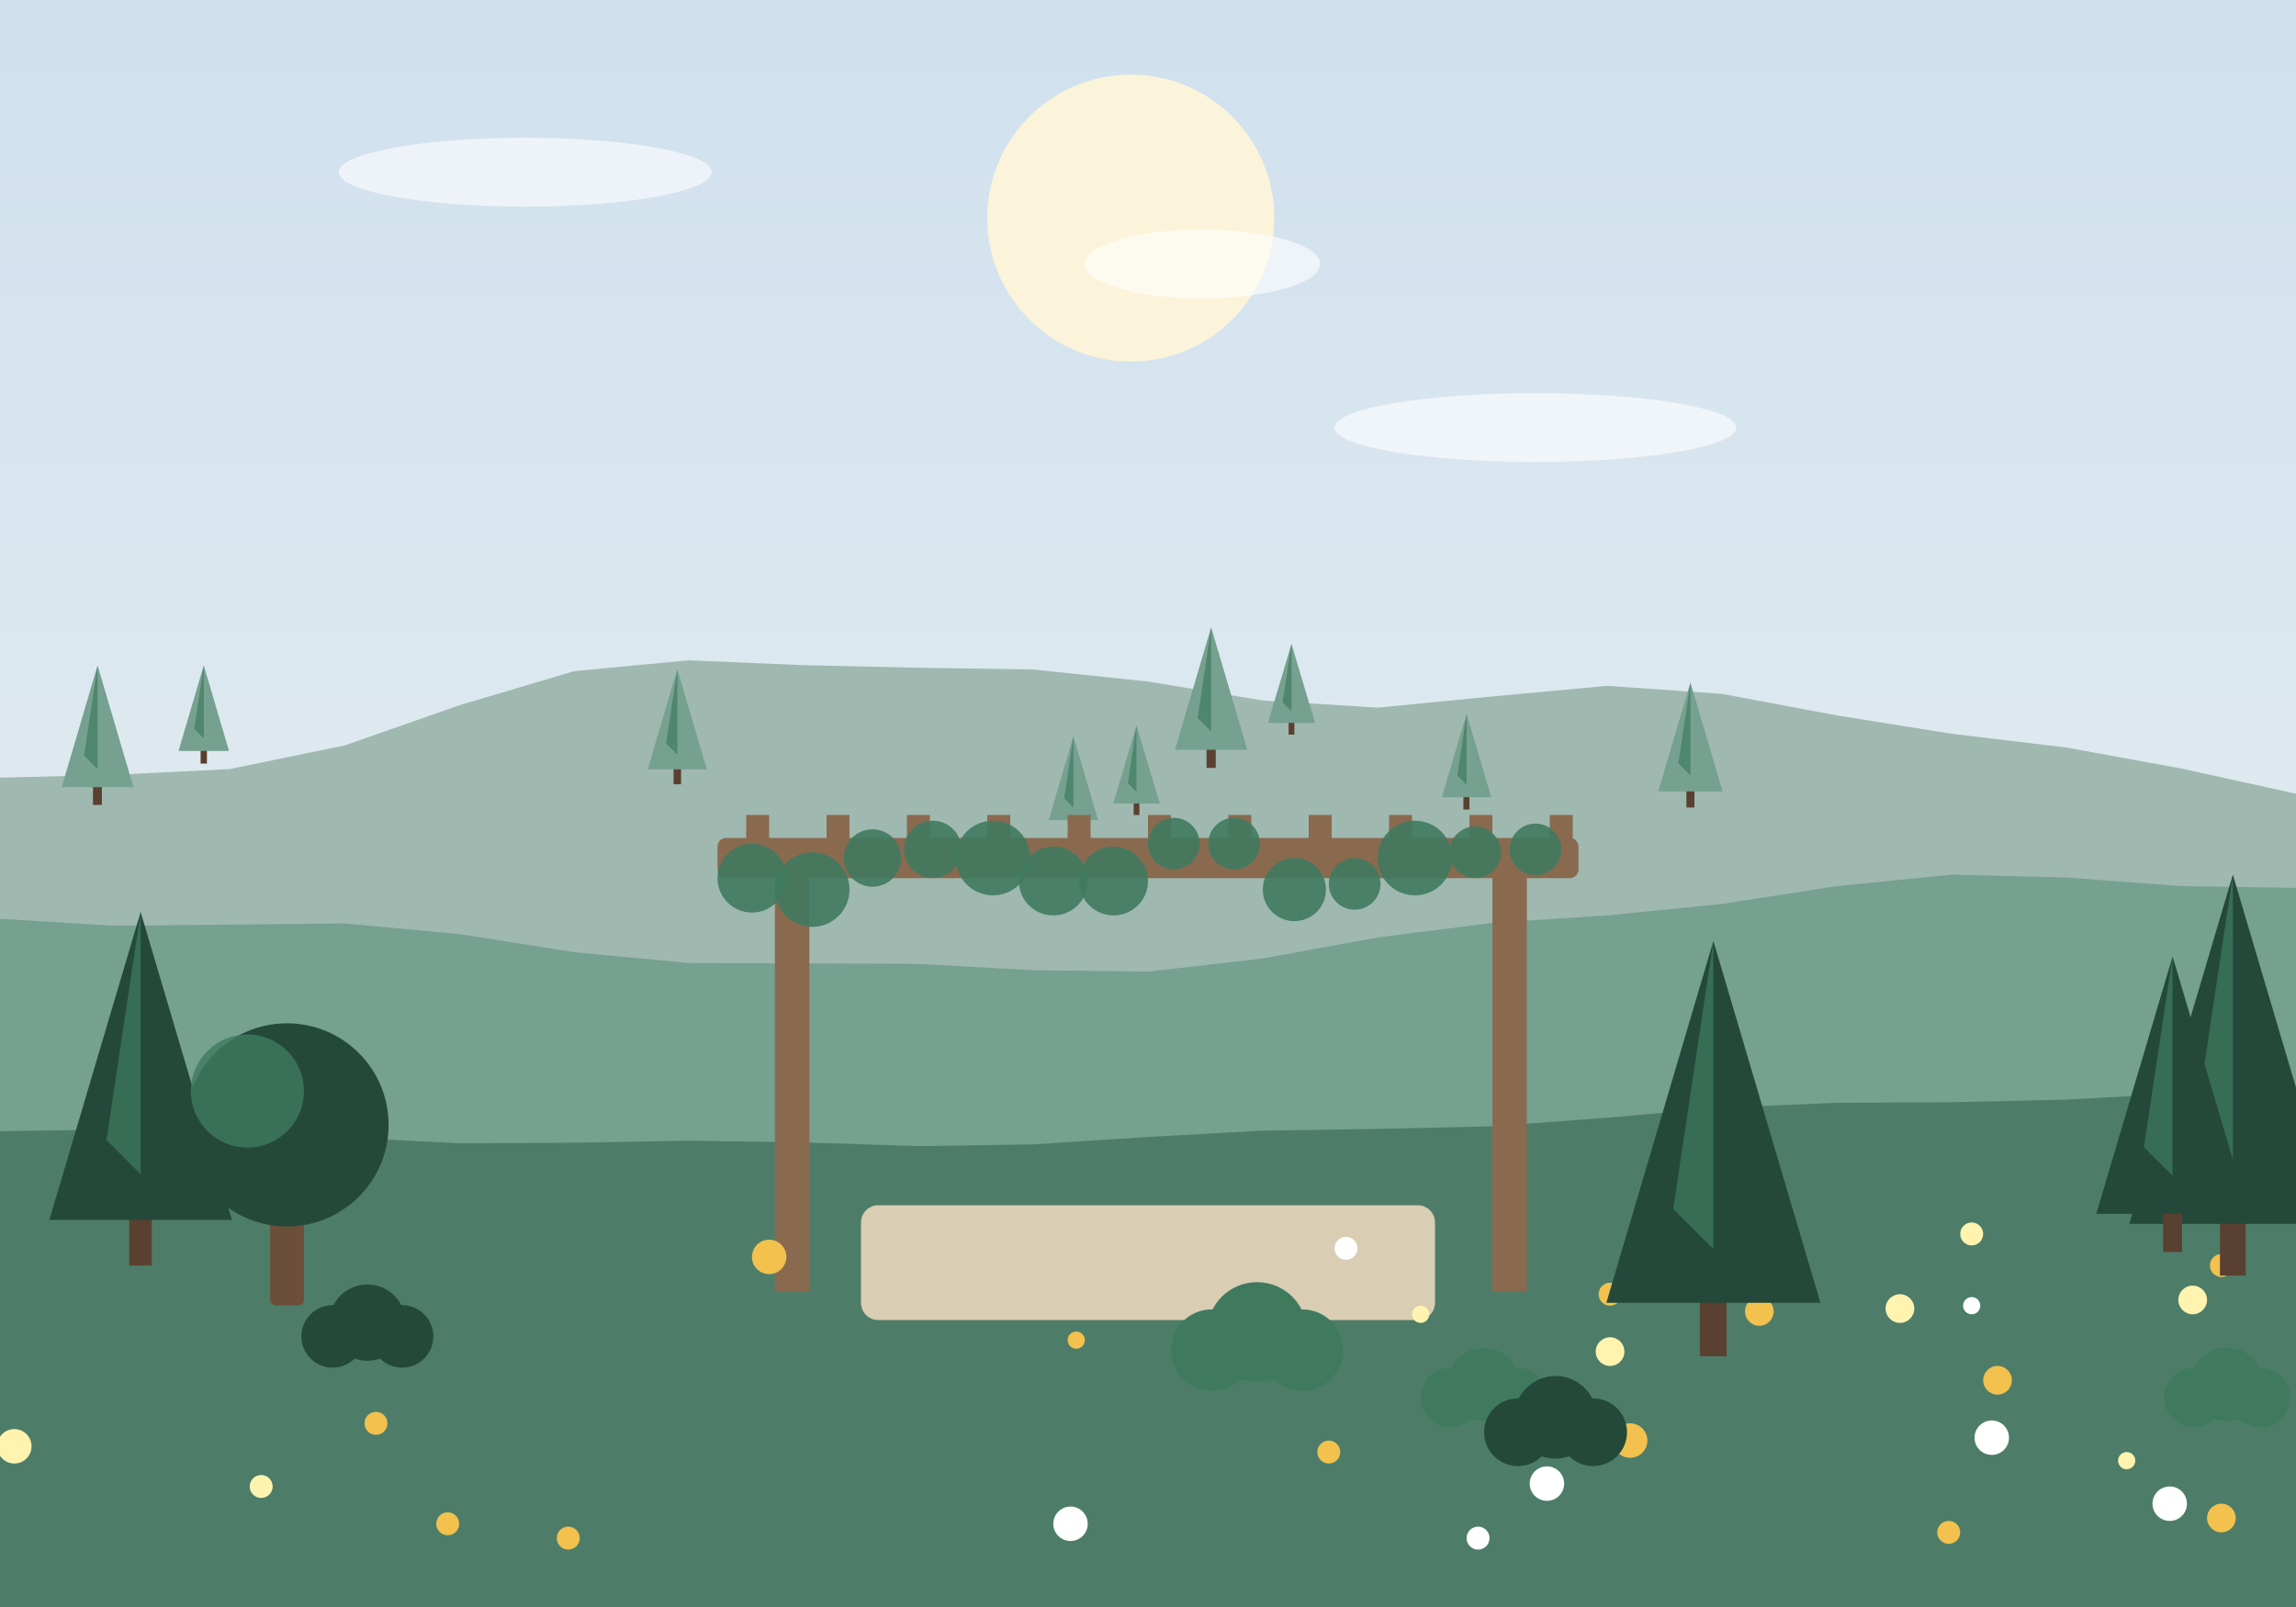
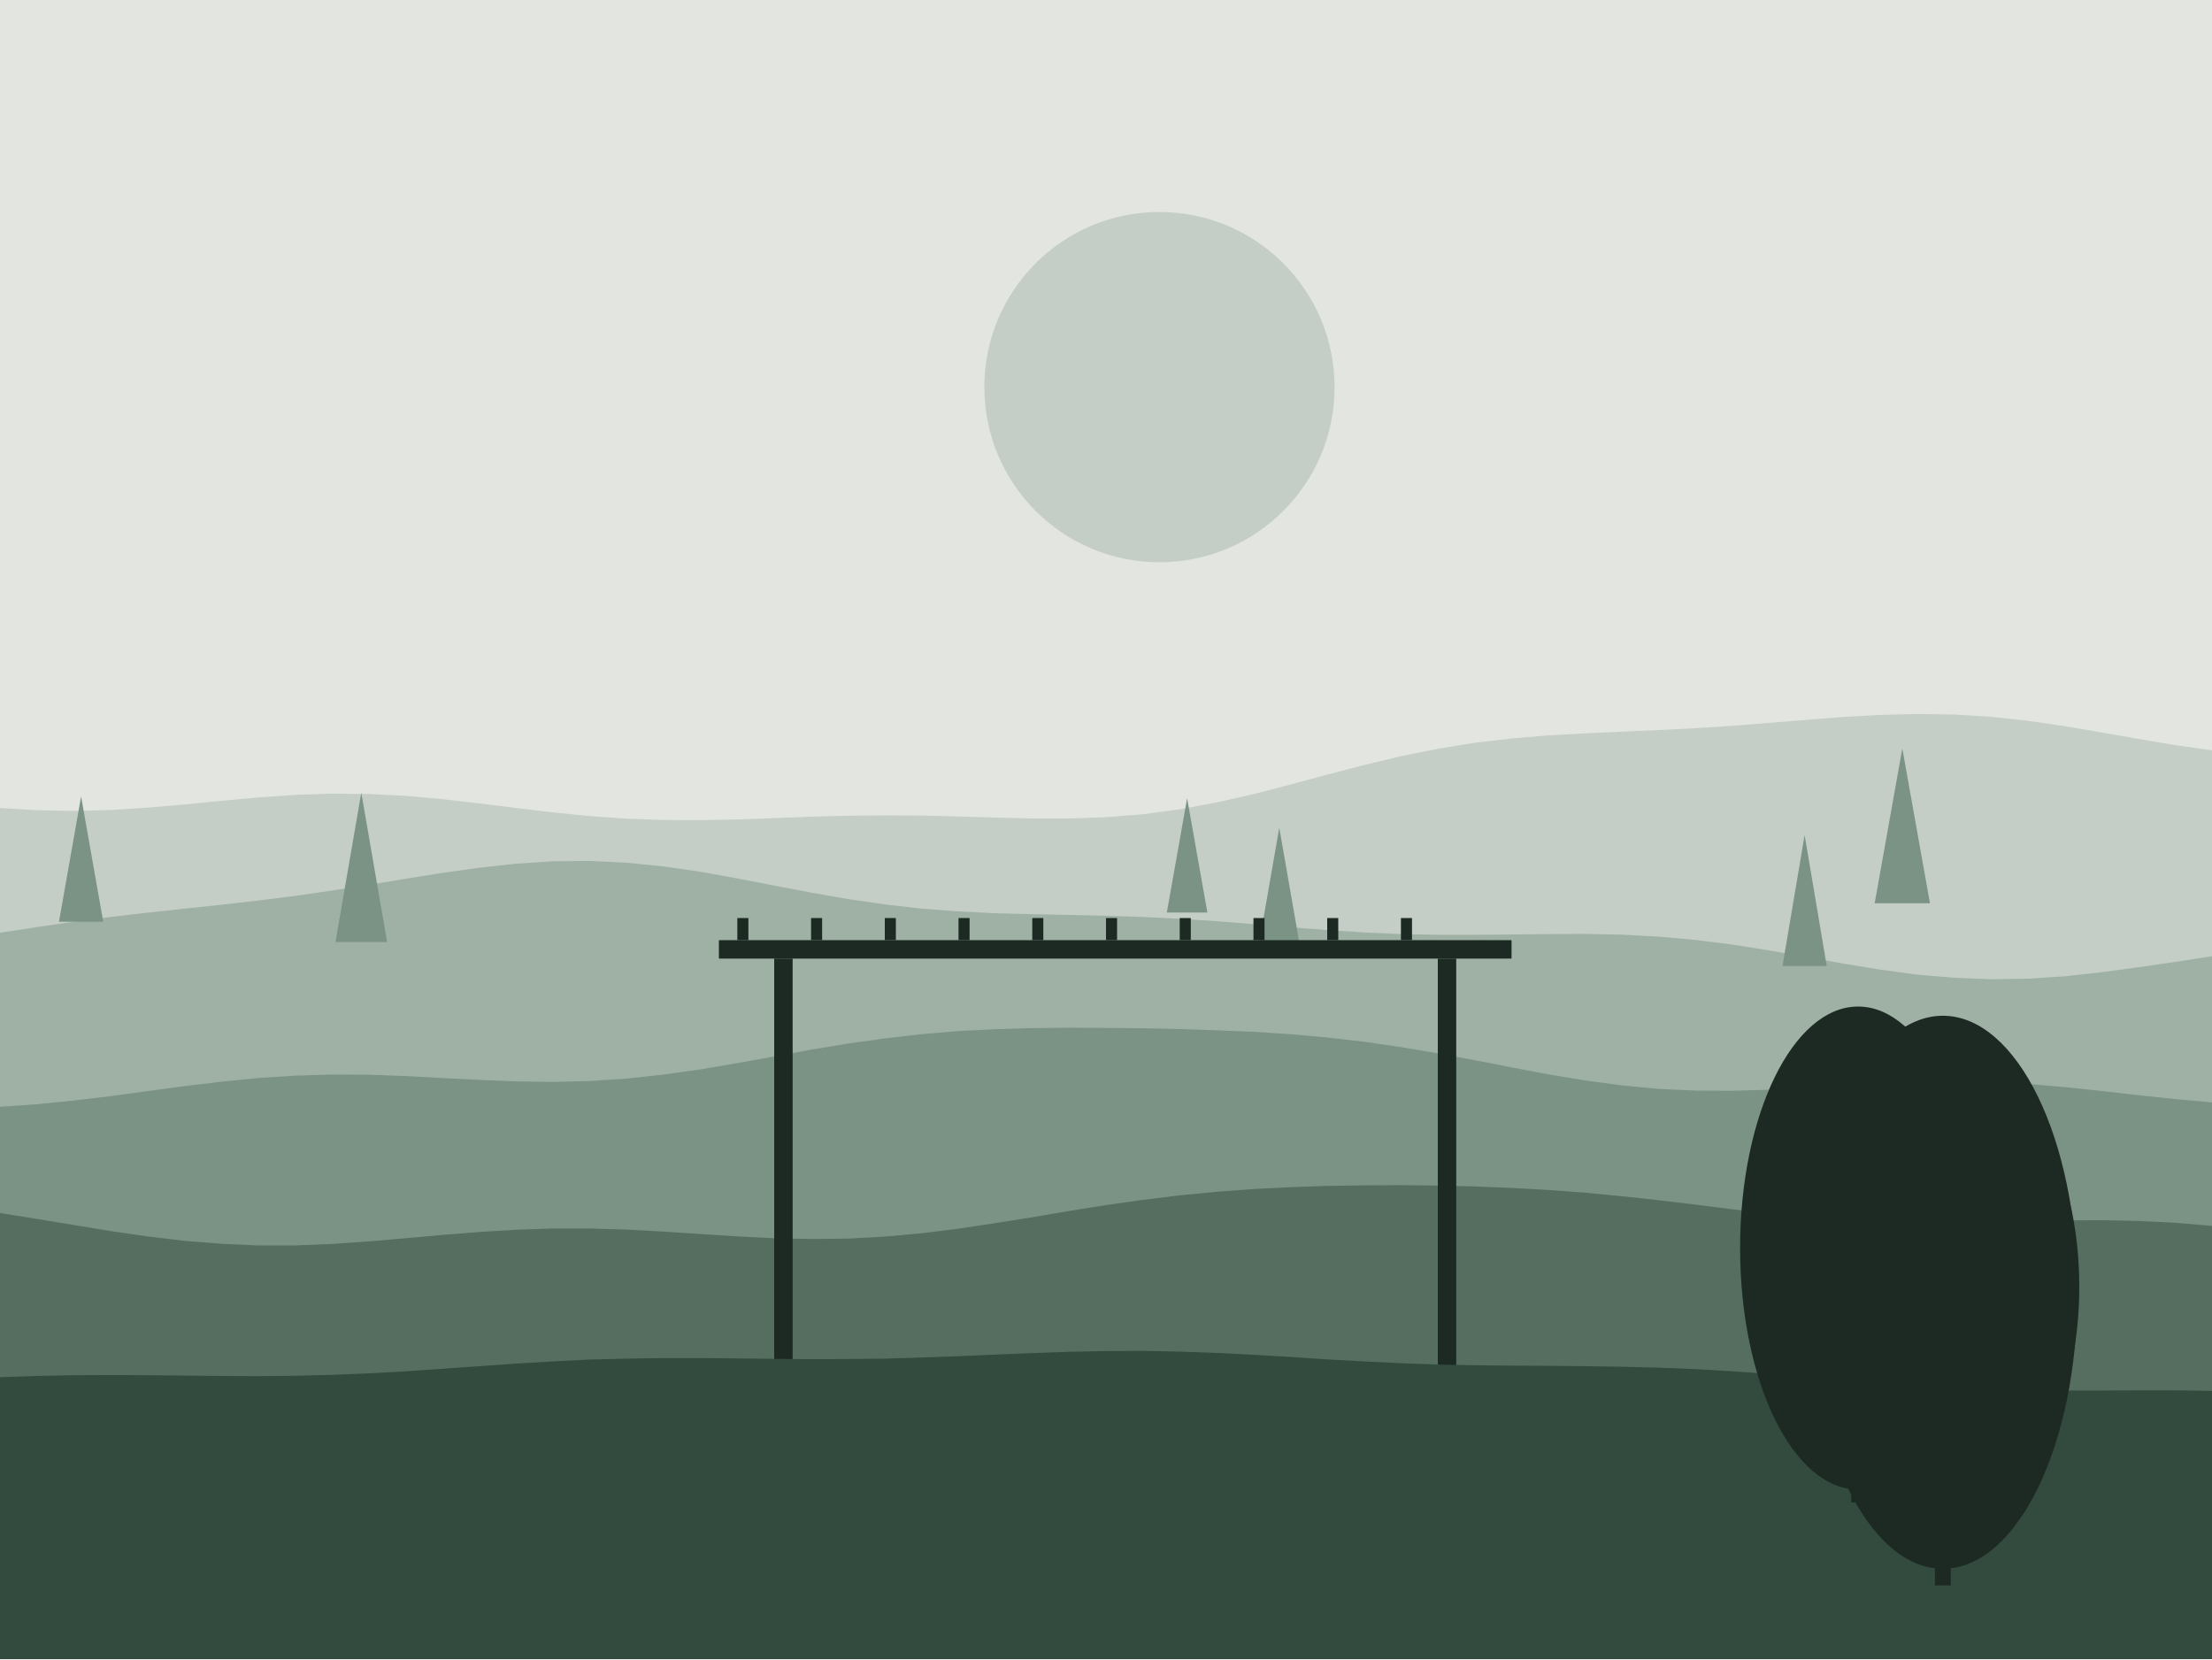
- <svg xmlns="http://www.w3.org/2000/svg" viewBox="0 0 800 560" preserveAspectRatio="xMidYMid slice">
-   <defs>
-     <linearGradient id="s7" x1="0" y1="0" x2="0" y2="1">
-       <stop offset="0" stop-color="#cfe0ee" />
-       <stop offset="1" stop-color="#eef3f1" />
-     </linearGradient>
-   </defs>
-   <rect width="800" height="560" fill="url(#s7)" />
-   <circle cx="394" cy="76" r="50" fill="#fff6d8" opacity=".9" />
-   <ellipse cx="535" cy="149" rx="70" ry="12" fill="#fff" opacity=".6" />
-   <ellipse cx="419" cy="92" rx="41" ry="12" fill="#fff" opacity=".6" />
-   <ellipse cx="183" cy="60" rx="65" ry="12" fill="#fff" opacity=".6" />
-   <polygon fill="#9fb8b0" points="0,560 0,271.0 40,270.0 80,268.0 120,259.8 160,245.8 200,233.9 240,230.1 280,231.8 320,232.7 360,233.3 400,237.5 440,244.1 480,246.6 520,242.7 560,239.0 600,241.8 640,249.3 680,255.7 720,260.5 760,267.8 800,276.6 840,279.6 800,560" />
-   <rect x="420.4" y="259.7" width="3.2" height="7.9" fill="#5a4030" />
-   <polygon fill="#76a08f" points="422.0,218.6 409.4,261.3 434.6,261.3" />
-   <polygon fill="#3f7a5f" opacity=".7" points="422.0,218.6 417.3,250.2 422.0,254.9" />
-   <rect x="449.0" y="250.9" width="2.0" height="5.1" fill="#5a4030" />
-   <polygon fill="#76a08f" points="450.0,224.4 441.8,251.9 458.2,251.9" />
-   <polygon fill="#3f7a5f" opacity=".7" points="450.0,224.4 446.9,244.8 450.0,247.9" />
-   <rect x="395.0" y="279.0" width="2.0" height="5.0" fill="#5a4030" />
-   <polygon fill="#76a08f" points="396.0,252.8 387.9,280.0 404.1,280.0" />
-   <polygon fill="#3f7a5f" opacity=".7" points="396.0,252.8 393.0,272.9 396.0,276.0" />
-   <rect x="69.9" y="260.6" width="2.2" height="5.5" fill="#5a4030" />
-   <polygon fill="#76a08f" points="71.0,231.9 62.2,261.7 79.8,261.7" />
-   <polygon fill="#3f7a5f" opacity=".7" points="71.0,231.9 67.7,254.0 71.0,257.3" />
-   <rect x="234.7" y="266.8" width="2.6" height="6.5" fill="#5a4030" />
-   <polygon fill="#76a08f" points="236.0,233.2 225.7,268.1 246.3,268.1" />
-   <polygon fill="#3f7a5f" opacity=".7" points="236.0,233.2 232.1,259.1 236.0,262.9" />
-   <rect x="509.9" y="276.7" width="2.1" height="5.4" fill="#5a4030" />
-   <polygon fill="#76a08f" points="511.0,248.8 502.4,277.8 519.6,277.8" />
-   <polygon fill="#3f7a5f" opacity=".7" points="511.0,248.8 507.8,270.3 511.0,273.5" />
-   <rect x="32.4" y="272.7" width="3.1" height="7.8" fill="#5a4030" />
-   <polygon fill="#76a08f" points="34.0,231.9 21.5,274.3 46.5,274.3" />
-   <polygon fill="#3f7a5f" opacity=".7" points="34.0,231.9 29.3,263.3 34.0,268.0" />
-   <rect x="587.6" y="274.4" width="2.8" height="7.0" fill="#5a4030" />
-   <polygon fill="#76a08f" points="589.0,237.9 577.8,275.8 600.2,275.8" />
-   <polygon fill="#3f7a5f" opacity=".7" points="589.0,237.9 584.8,266.0 589.0,270.2" />
-   <rect x="372.9" y="284.7" width="2.2" height="5.4" fill="#5a4030" />
-   <polygon fill="#76a08f" points="374.0,256.6 365.4,285.8 382.6,285.8" />
-   <polygon fill="#3f7a5f" opacity=".7" points="374.0,256.6 370.8,278.2 374.0,281.4" />
-   <polygon fill="#76a08f" points="0,560 0,320.2 40,322.6 80,322.2 120,321.8 160,325.5 200,331.8 240,335.6 280,335.7 320,335.9 360,338.1 400,338.6 440,334.0 480,326.7 520,321.6 560,319.0 600,315.0 640,308.8 680,304.8 720,305.8 760,308.8 800,309.4 840,308.6 800,560" />
-   <polygon fill="#4d7d68" points="0,560 0,394.2 40,393.6 80,394.1 120,396.4 160,398.4 200,398.2 240,397.5 280,398.1 320,399.4 360,398.8 400,396.2 440,394.0 480,393.4 520,392.5 560,389.5 600,386.0 640,384.3 680,384.1 720,383.2 760,381.0 800,379.7 840,380.8 800,560" />
-   <g fill="#8a6a4f">
-     <rect x="270" y="300" width="12" height="150" />
-     <rect x="520" y="300" width="12" height="150" />
-     <rect x="250" y="292" width="300" height="14" rx="3" />
-     <rect x="260" y="284" width="8" height="10" />
-     <rect x="288" y="284" width="8" height="10" />
-     <rect x="316" y="284" width="8" height="10" />
-     <rect x="344" y="284" width="8" height="10" />
-     <rect x="372" y="284" width="8" height="10" />
-     <rect x="400" y="284" width="8" height="10" />
-     <rect x="428" y="284" width="8" height="10" />
-     <rect x="456" y="284" width="8" height="10" />
-     <rect x="484" y="284" width="8" height="10" />
-     <rect x="512" y="284" width="8" height="10" />
-     <rect x="540" y="284" width="8" height="10" />
+ <svg xmlns="http://www.w3.org/2000/svg" viewBox="0 0 1200 900" preserveAspectRatio="xMidYMid slice">
+   <rect width="1200" height="900" fill="#E3E6E0" />
+   <circle cx="629" cy="210" r="95" fill="#C4CEC6" />
+   <polygon fill="#C4CEC6" points="0,900 0,438.3 20,439.5 40,439.9 60,439.4 80,438.1 100,436.4 120,434.4 140,432.6 160,431.2 180,430.5 200,430.7 220,431.7 240,433.5 260,435.8 280,438.3 300,440.7 320,442.7 340,444.1 360,444.8 380,444.9 400,444.5 420,443.8 440,443.0 460,442.5 480,442.3 500,442.4 520,442.9 540,443.5 560,444.0 580,444.0 600,443.3 620,441.7 640,439.0 660,435.3 680,430.8 700,425.6 720,420.2 740,415.0 760,410.2 780,406.2 800,402.9 820,400.6 840,398.9 860,397.8 880,396.9 900,396.0 920,395.0 940,393.7 960,392.1 980,390.5 1000,388.9 1020,387.8 1040,387.3 1060,387.6 1080,388.8 1100,391.0 1120,393.9 1140,397.3 1160,400.8 1180,404.2 1200,407.0 1200,900" />
+   <polygon fill="#9FB1A5" points="0,900 0,506.0 20,502.9 40,500.0 60,497.4 80,495.1 100,492.9 120,490.8 140,488.5 160,486.0 180,483.1 200,480.0 220,476.7 240,473.5 260,470.7 280,468.5 300,467.2 320,467.0 340,468.0 360,470.0 380,472.9 400,476.5 420,480.4 440,484.2 460,487.7 480,490.6 500,492.9 520,494.4 540,495.4 560,495.9 580,496.3 600,496.8 620,497.4 640,498.4 660,499.7 680,501.3 700,503.0 720,504.5 740,505.8 760,506.7 780,507.1 800,507.1 820,506.9 840,506.7 860,506.6 880,507.0 900,508.1 920,509.9 940,512.4 960,515.6 980,519.1 1000,522.7 1020,526.0 1040,528.7 1060,530.4 1080,531.2 1100,530.9 1120,529.6 1140,527.4 1160,524.7 1180,521.8 1200,518.7 1200,900" />
+   <polygon fill="#7B9384" points="196,430 182,511 210,511" />
+   <polygon fill="#7B9384" points="44,432 32,500 56,500" />
+   <polygon fill="#7B9384" points="644,433 633,495 655,495" />
+   <polygon fill="#7B9384" points="694,449 683,512 705,512" />
+   <polygon fill="#7B9384" points="1032,406 1017,490 1047,490" />
+   <polygon fill="#7B9384" points="979,453 967,524 991,524" />
+   <polygon fill="#7B9384" points="0,900 0,600.4 20,599.0 40,597.0 60,594.6 80,591.9 100,589.2 120,586.8 140,584.8 160,583.5 180,582.9 200,583.0 220,583.7 240,584.8 260,585.8 280,586.6 300,586.9 320,586.4 340,585.1 360,582.9 380,580.1 400,576.7 420,573.1 440,569.4 460,566.1 480,563.3 500,561.0 520,559.3 540,558.3 560,557.7 580,557.5 600,557.6 620,557.8 640,558.2 660,558.9 680,559.7 700,561.0 720,562.8 740,565.1 760,568.0 780,571.4 800,575.1 820,579.0 840,582.8 860,586.1 880,588.8 900,590.7 920,591.6 940,591.7 960,591.1 980,590.0 1000,588.7 1020,587.5 1040,586.7 1060,586.4 1080,586.9 1100,588.0 1120,589.7 1140,591.8 1160,594.1 1180,596.2 1200,598.0 1200,900" />
+   <polygon fill="#556E5F" points="0,900 0,658.0 20,661.2 40,664.5 60,667.8 80,670.7 100,673.1 120,674.7 140,675.6 160,675.6 180,674.8 200,673.4 220,671.7 240,669.9 260,668.3 280,667.1 300,666.4 320,666.4 340,667.0 360,668.1 380,669.4 400,670.7 420,671.7 440,672.1 460,671.9 480,670.8 500,669.0 520,666.5 540,663.5 560,660.3 580,656.9 600,653.7 620,650.9 640,648.4 660,646.5 680,645.0 700,644.0 720,643.3 740,643.0 760,642.9 780,643.1 800,643.6 820,644.4 840,645.5 860,647.0 880,648.9 900,651.1 920,653.5 940,656.0 960,658.3 980,660.4 1000,661.9 1020,663.0 1040,663.5 1060,663.4 1080,663.0 1100,662.5 1120,662.0 1140,661.9 1160,662.3 1180,663.3 1200,665.0 1200,900" />
+   <g fill="#1C2A23">
+     <rect x="420" y="520" width="10" height="250" />
+     <rect x="780" y="520" width="10" height="250" />
+     <rect x="390" y="510" width="430" height="10" />
  </g>
-   <rect x="300" y="420" width="200" height="40" rx="6" fill="#d9cdb4" />
-   <circle cx="262" cy="306" r="12" fill="#3f7a5f" opacity=".9" />
-   <circle cx="283" cy="310" r="13" fill="#3f7a5f" opacity=".9" />
-   <circle cx="304" cy="299" r="10" fill="#3f7a5f" opacity=".9" />
-   <circle cx="325" cy="296" r="10" fill="#3f7a5f" opacity=".9" />
-   <circle cx="346" cy="299" r="13" fill="#3f7a5f" opacity=".9" />
-   <circle cx="367" cy="307" r="12" fill="#3f7a5f" opacity=".9" />
-   <circle cx="388" cy="307" r="12" fill="#3f7a5f" opacity=".9" />
-   <circle cx="409" cy="294" r="9" fill="#3f7a5f" opacity=".9" />
-   <circle cx="430" cy="294" r="9" fill="#3f7a5f" opacity=".9" />
-   <circle cx="451" cy="310" r="11" fill="#3f7a5f" opacity=".9" />
-   <circle cx="472" cy="308" r="9" fill="#3f7a5f" opacity=".9" />
-   <circle cx="493" cy="299" r="13" fill="#3f7a5f" opacity=".9" />
-   <circle cx="514" cy="297" r="9" fill="#3f7a5f" opacity=".9" />
-   <circle cx="535" cy="296" r="9" fill="#3f7a5f" opacity=".9" />
-   <circle cx="613" cy="457" r="5" fill="#f2c14e" />
-   <circle cx="568" cy="502" r="6" fill="#f2c14e" />
-   <circle cx="561" cy="451" r="4" fill="#f2c14e" />
-   <circle cx="515" cy="536" r="4" fill="#ffffff" />
-   <circle cx="463" cy="506" r="4" fill="#f2c14e" />
-   <circle cx="539" cy="517" r="6" fill="#ffffff" />
-   <circle cx="687" cy="455" r="3" fill="#ffffff" />
-   <circle cx="679" cy="534" r="4" fill="#f2c14e" />
-   <circle cx="741" cy="509" r="3" fill="#fff3b0" />
-   <circle cx="268" cy="438" r="6" fill="#f2c14e" />
-   <circle cx="131" cy="496" r="4" fill="#f2c14e" />
-   <circle cx="756" cy="524" r="6" fill="#ffffff" />
-   <circle cx="687" cy="430" r="4" fill="#fff3b0" />
-   <circle cx="469" cy="435" r="4" fill="#ffffff" />
-   <circle cx="156" cy="531" r="4" fill="#f2c14e" />
-   <circle cx="91" cy="518" r="4" fill="#fff3b0" />
-   <circle cx="662" cy="456" r="5" fill="#fff3b0" />
-   <circle cx="198" cy="536" r="4" fill="#f2c14e" />
-   <circle cx="774" cy="529" r="5" fill="#f2c14e" />
-   <circle cx="774" cy="441" r="4" fill="#f2c14e" />
-   <circle cx="561" cy="471" r="5" fill="#fff3b0" />
-   <circle cx="375" cy="467" r="3" fill="#f2c14e" />
-   <circle cx="696" cy="481" r="5" fill="#f2c14e" />
-   <circle cx="495" cy="458" r="3" fill="#fff3b0" />
-   <circle cx="764" cy="453" r="5" fill="#fff3b0" />
-   <circle cx="373" cy="531" r="6" fill="#ffffff" />
-   <circle cx="694" cy="501" r="6" fill="#ffffff" />
-   <circle cx="5" cy="504" r="6" fill="#fff3b0" />
-   <rect x="45.0" y="421.1" width="7.9" height="19.9" fill="#5a4030" />
-   <polygon fill="#24493b" points="49.0,317.8 17.2,425.1 80.8,425.1" />
-   <polygon fill="#3f7a5f" opacity=".7" points="49.0,317.8 37.1,397.3 49.0,409.2" />
-   <rect x="592.3" y="449.3" width="9.3" height="23.3" fill="#5a4030" />
-   <polygon fill="#24493b" points="597.0,327.9 559.7,454.0 634.3,454.0" />
-   <polygon fill="#3f7a5f" opacity=".7" points="597.0,327.9 583.0,421.3 597.0,435.3" />
-   <rect x="773.5" y="422.0" width="9.0" height="22.5" fill="#5a4030" />
-   <polygon fill="#24493b" points="778.0,304.8 741.9,426.5 814.1,426.5" />
-   <polygon fill="#3f7a5f" opacity=".7" points="778.0,304.8 764.5,394.9 778.0,408.4" />
-   <rect x="94.1" y="415.6" width="11.8" height="39.3" rx="2" fill="#6b4f3a" />
-   <circle cx="100.0" cy="392.0" r="35.4" fill="#24493b" />
-   <circle cx="86.2" cy="380.2" r="19.7" fill="#3f7a5f" opacity=".8" />
-   <rect x="753.7" y="419.7" width="6.6" height="16.6" fill="#5a4030" />
-   <polygon fill="#24493b" points="757.0,333.3 730.4,423.0 783.6,423.0" />
-   <polygon fill="#3f7a5f" opacity=".7" points="757.0,333.3 747.0,399.8 757.0,409.7" />
-   <circle cx="505.4" cy="487.0" r="10.4" fill="#3f7a5f" />
-   <circle cx="517.0" cy="482.4" r="12.7" fill="#3f7a5f" />
-   <circle cx="528.6" cy="487.0" r="10.4" fill="#3f7a5f" />
-   <circle cx="528.9" cy="499.1" r="11.8" fill="#24493b" />
-   <circle cx="542.0" cy="493.9" r="14.4" fill="#24493b" />
-   <circle cx="555.1" cy="499.1" r="11.8" fill="#24493b" />
-   <circle cx="422.2" cy="470.5" r="14.2" fill="#3f7a5f" />
-   <circle cx="438.0" cy="464.2" r="17.4" fill="#3f7a5f" />
-   <circle cx="453.8" cy="470.5" r="14.2" fill="#3f7a5f" />
-   <circle cx="115.9" cy="465.7" r="10.9" fill="#24493b" />
-   <circle cx="128.0" cy="460.9" r="13.3" fill="#24493b" />
-   <circle cx="140.1" cy="465.7" r="10.9" fill="#24493b" />
-   <circle cx="764.4" cy="487.0" r="10.4" fill="#3f7a5f" />
-   <circle cx="776.0" cy="482.4" r="12.8" fill="#3f7a5f" />
-   <circle cx="787.6" cy="487.0" r="10.4" fill="#3f7a5f" />
+   <rect x="400" y="498" width="6" height="12" fill="#1C2A23" />
+   <rect x="440" y="498" width="6" height="12" fill="#1C2A23" />
+   <rect x="480" y="498" width="6" height="12" fill="#1C2A23" />
+   <rect x="520" y="498" width="6" height="12" fill="#1C2A23" />
+   <rect x="560" y="498" width="6" height="12" fill="#1C2A23" />
+   <rect x="600" y="498" width="6" height="12" fill="#1C2A23" />
+   <rect x="640" y="498" width="6" height="12" fill="#1C2A23" />
+   <rect x="680" y="498" width="6" height="12" fill="#1C2A23" />
+   <rect x="720" y="498" width="6" height="12" fill="#1C2A23" />
+   <rect x="760" y="498" width="6" height="12" fill="#1C2A23" />
+   <polygon fill="#334A3E" points="0,900 0,747.1 20,746.4 40,746.0 60,745.9 80,746.0 100,746.2 120,746.4 140,746.5 160,746.3 180,745.8 200,745.0 220,743.9 240,742.5 260,741.1 280,739.7 300,738.5 320,737.5 340,737.0 360,736.7 380,736.7 400,736.9 420,737.1 440,737.3 460,737.2 480,737.0 500,736.4 520,735.7 540,734.8 560,734.0 580,733.3 600,732.9 620,732.8 640,733.2 660,733.9 680,734.9 700,736.1 720,737.4 740,738.5 760,739.5 780,740.2 800,740.6 820,740.8 840,740.9 860,741.1 880,741.4 900,741.9 920,742.7 940,743.9 960,745.3 980,747.0 1000,748.7 1020,750.4 1040,751.8 1060,752.9 1080,753.7 1100,754.1 1120,754.3 1140,754.3 1160,754.2 1180,754.2 1200,754.5 1200,900" />
+   <ellipse cx="1077" cy="698" rx="51" ry="105" fill="#1C2A23" />
+   <rect x="1074.0" y="788" width="6.0" height="21" fill="#1C2A23" />
+   <ellipse cx="1008" cy="677" rx="64" ry="131" fill="#1C2A23" />
+   <rect x="1004.3" y="789" width="7.5" height="26" fill="#1C2A23" />
+   <ellipse cx="1054" cy="701" rx="73" ry="150" fill="#1C2A23" />
+   <rect x="1049.7" y="830" width="8.6" height="30" fill="#1C2A23" />
</svg>
